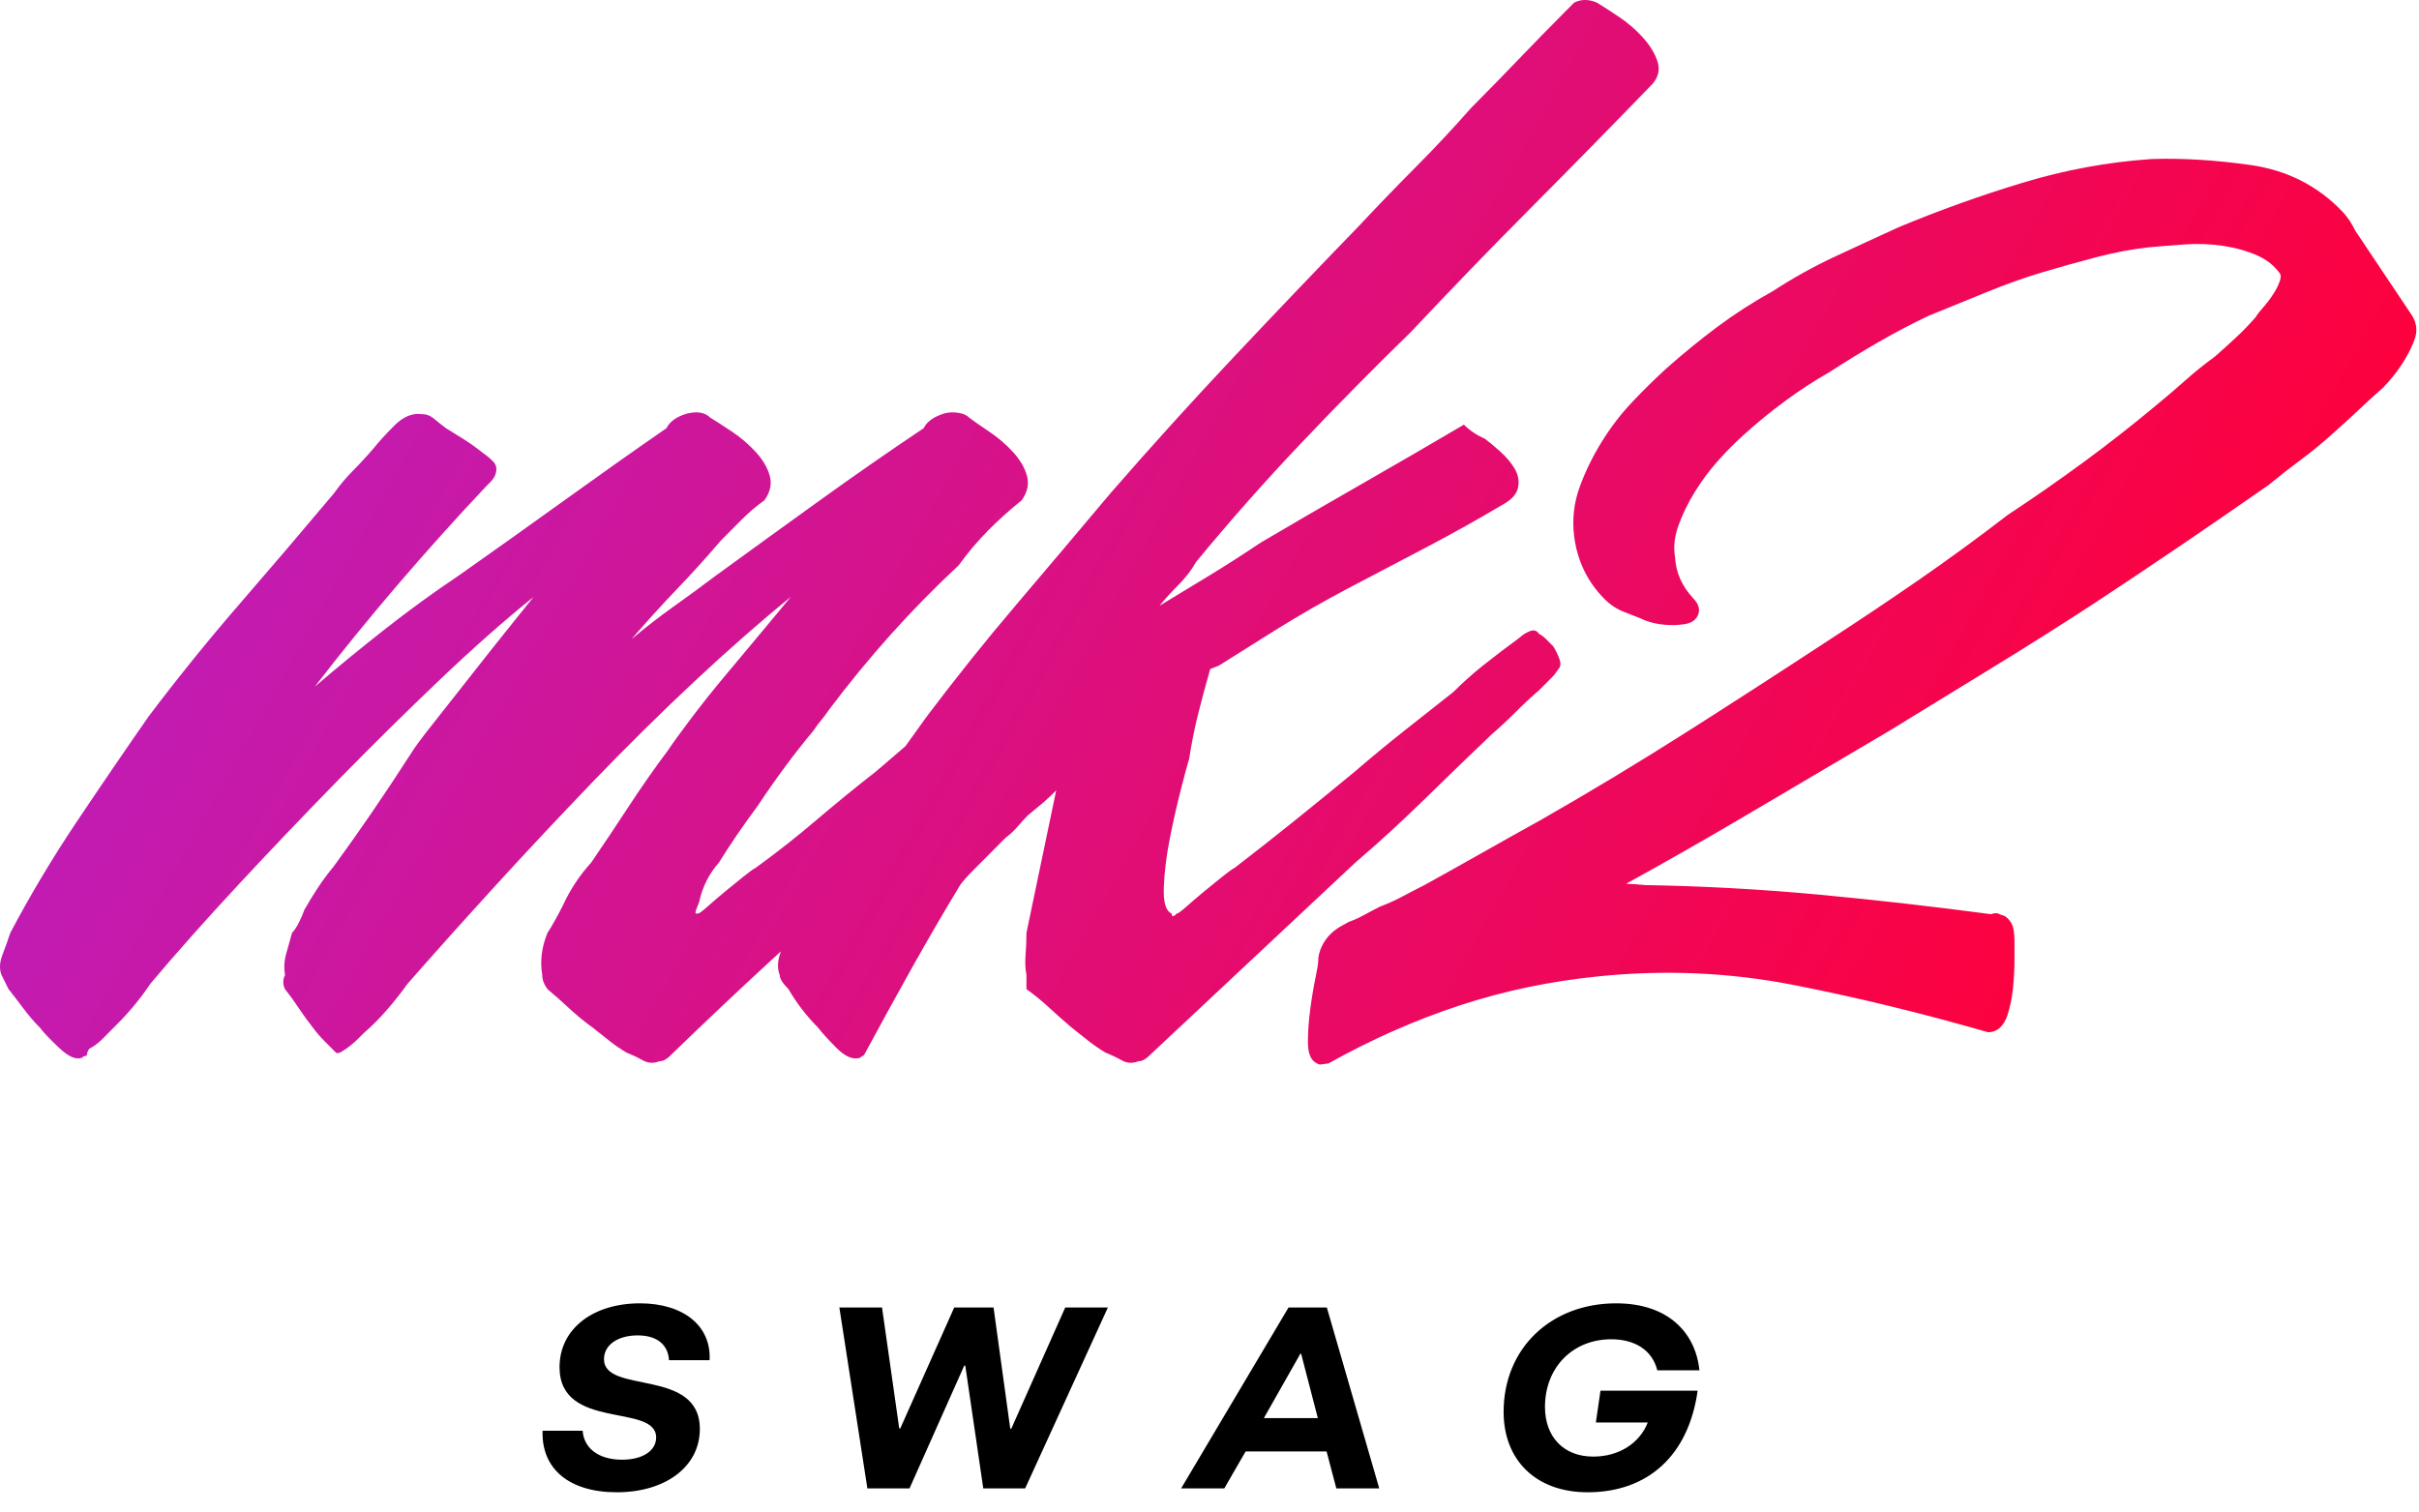
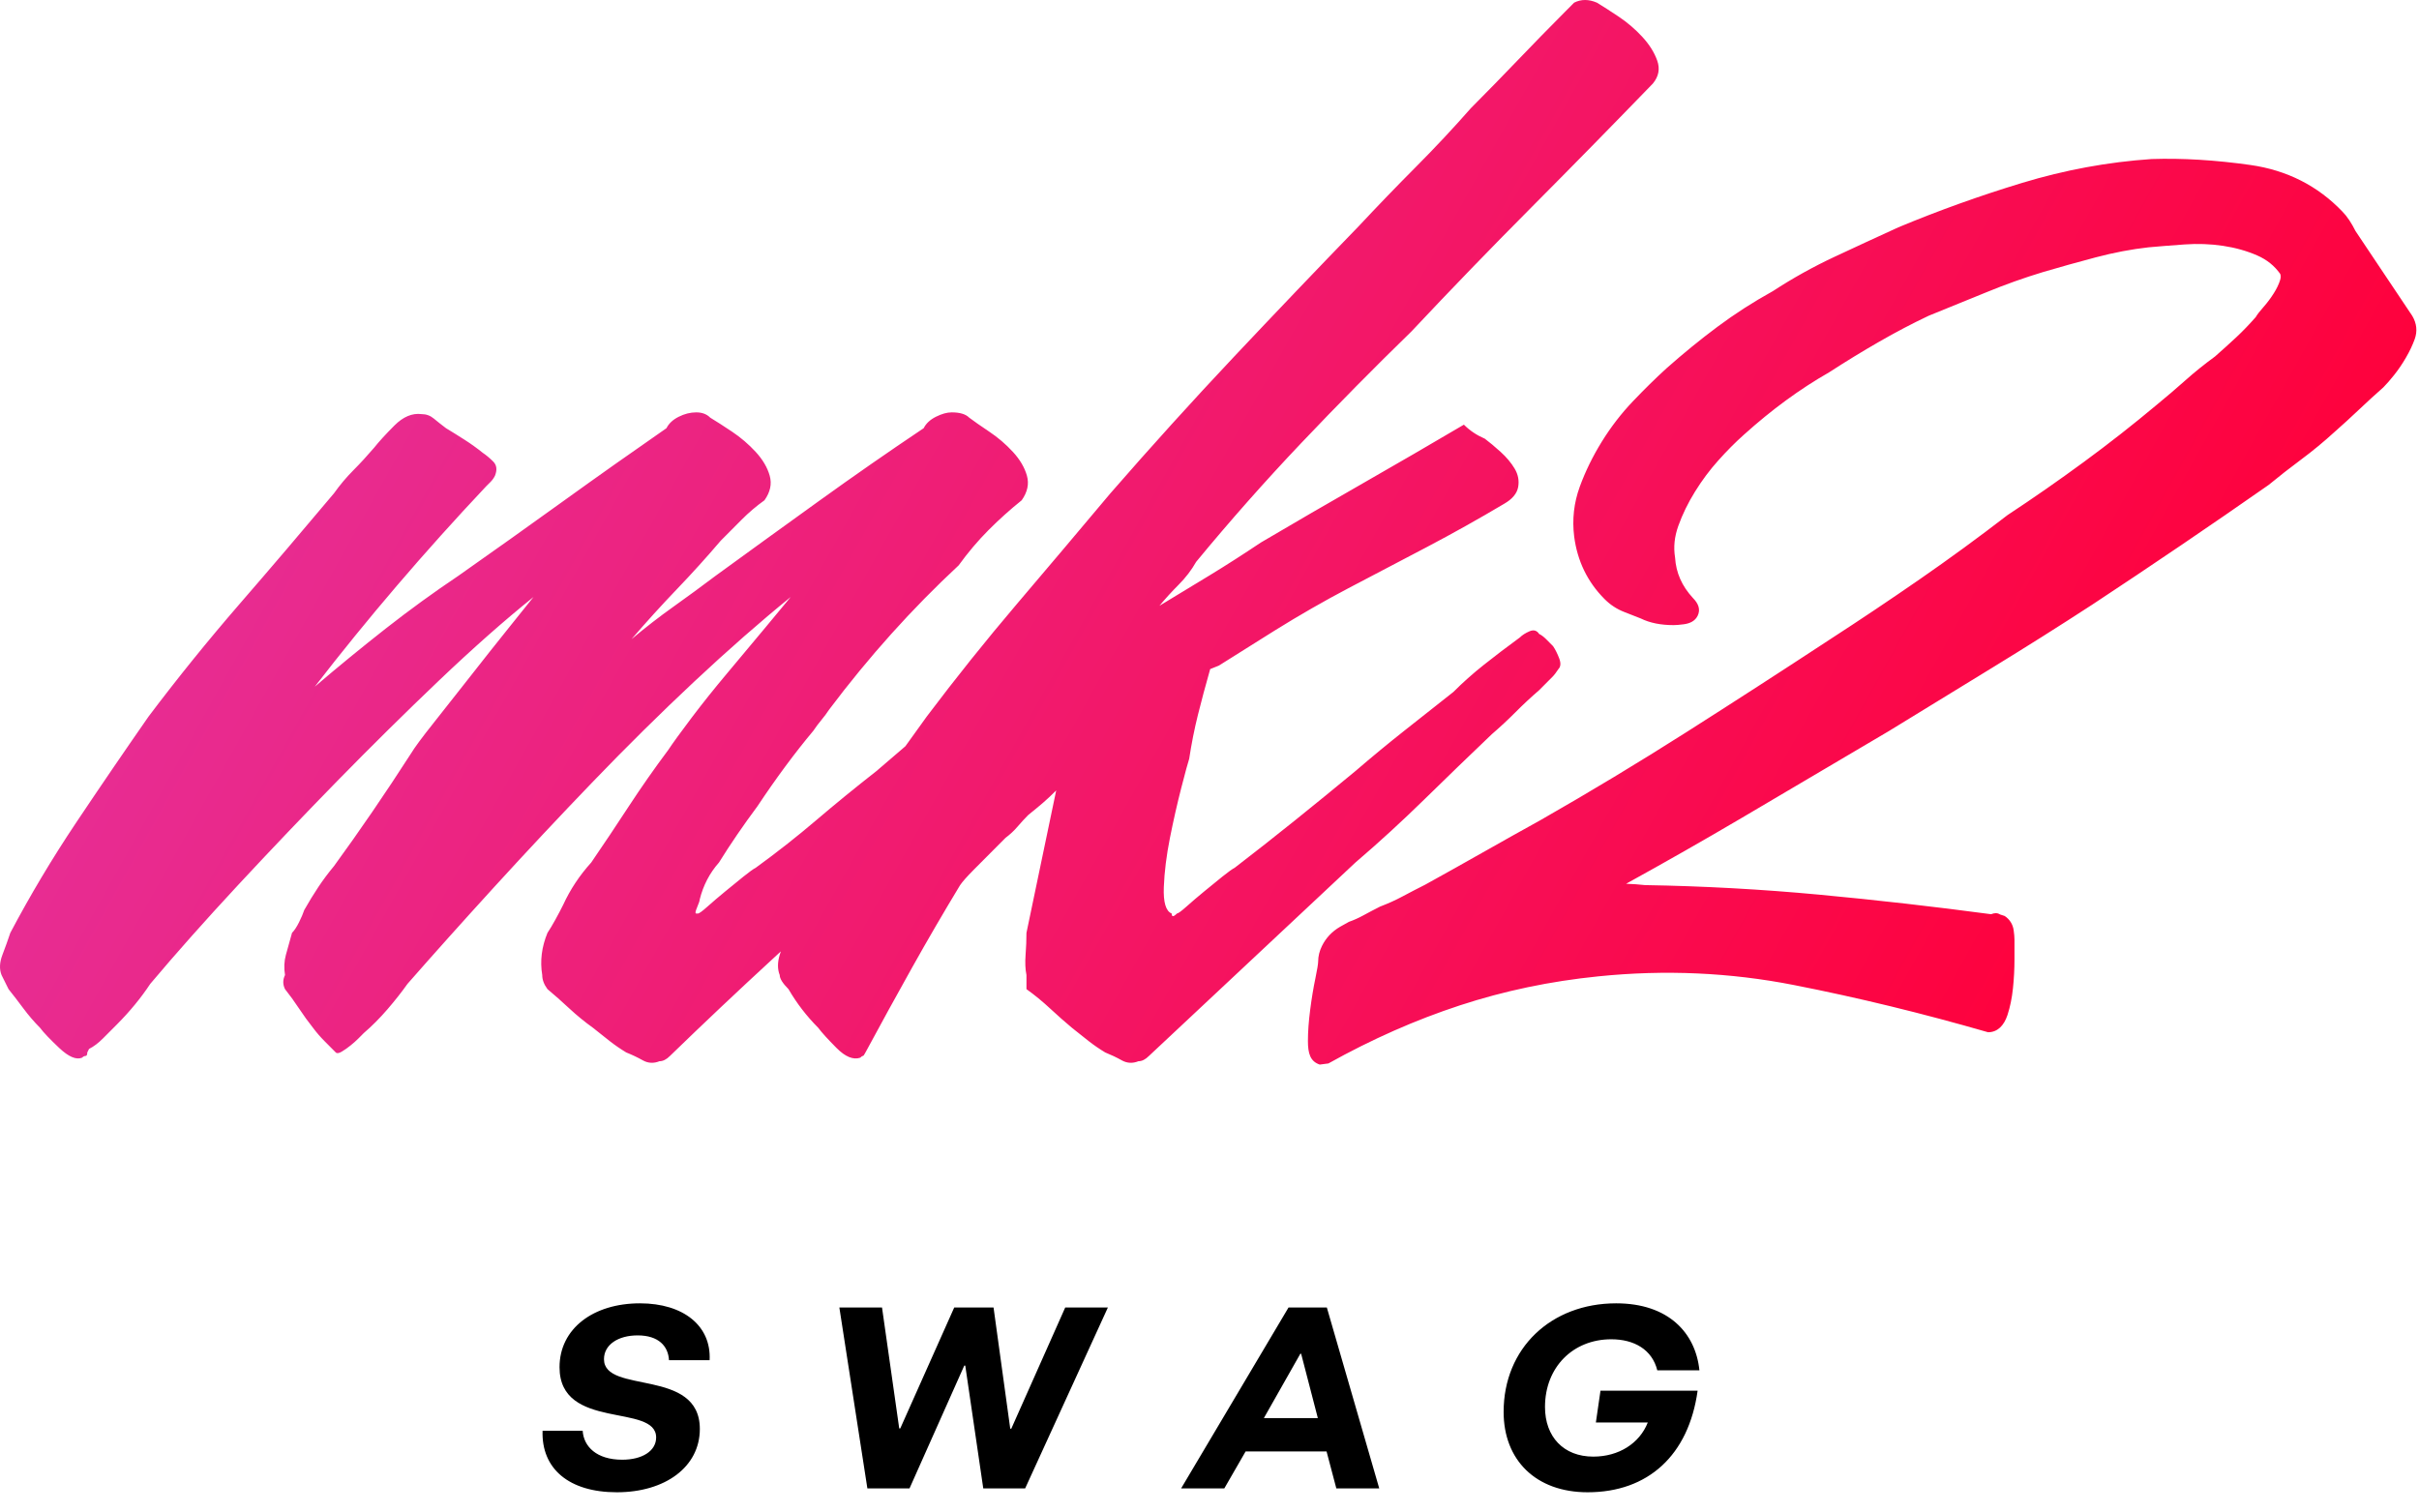
- <svg xmlns="http://www.w3.org/2000/svg" width="112px" height="70px" viewBox="0 0 112 70" version="1.1">
+ <svg xmlns="http://www.w3.org/2000/svg" width="96px" height="60px" viewBox="0 0 96 60" version="1.1">
  <defs>
    <linearGradient x1="4.053%" y1="50%" x2="92.568%" y2="71.404%" id="linearGradient-1">
-       <stop stop-color="#BE1DBA" offset="0%" />
+       <stop stop-color="#E62F98" offset="0%" />
      <stop stop-color="#FF003A" offset="100%" />
    </linearGradient>
  </defs>
-   <g id="Home" stroke="none" stroke-width="1" fill="none" fill-rule="evenodd" transform="translate(-910, -70)">
-     <g id="Group-10">
-       <g id="logo" transform="translate(910, 70)">
-         <g id="Group" fill="url(#linearGradient-1)">
-           <path d="M41.92,34.559 C42.245,34.1 42.574,33.642 42.907,33.185 C44.257,31.394 45.648,29.656 47.079,27.973 C48.511,26.29 49.955,24.58 51.414,22.843 C53.304,20.671 55.208,18.567 57.125,16.532 C59.043,14.496 60.973,12.473 62.918,10.465 C63.782,9.542 64.66,8.632 65.551,7.736 C66.442,6.841 67.293,5.931 68.103,5.008 C68.859,4.248 69.588,3.502 70.29,2.769 C70.992,2.036 71.721,1.289 72.478,0.529 L72.883,0.122 C73.207,-0.041 73.558,-0.041 73.936,0.122 C74.206,0.285 74.543,0.502 74.948,0.774 C75.354,1.045 75.718,1.357 76.042,1.71 C76.366,2.063 76.596,2.43 76.731,2.81 C76.866,3.19 76.798,3.542 76.528,3.868 C74.638,5.823 72.761,7.736 70.898,9.609 C69.034,11.482 67.185,13.396 65.348,15.351 C63.62,17.034 61.919,18.757 60.244,20.522 C58.57,22.286 56.95,24.119 55.383,26.019 C55.167,26.399 54.897,26.752 54.573,27.077 C54.249,27.403 53.952,27.729 53.682,28.055 C54.492,27.566 55.275,27.091 56.032,26.63 C56.788,26.168 57.571,25.666 58.381,25.123 C59.947,24.2 61.514,23.291 63.08,22.395 C64.646,21.499 66.212,20.59 67.779,19.667 C68.049,19.938 68.373,20.155 68.751,20.318 C68.967,20.481 69.21,20.685 69.48,20.929 C69.75,21.173 69.966,21.431 70.128,21.703 C70.29,21.974 70.344,22.259 70.29,22.558 C70.236,22.856 70.02,23.114 69.642,23.331 C68.454,24.037 67.266,24.702 66.077,25.327 C64.889,25.951 63.674,26.589 62.432,27.24 C61.297,27.838 60.163,28.489 59.029,29.195 L56.437,30.824 L56.032,30.986 C55.815,31.746 55.626,32.452 55.464,33.104 C55.302,33.755 55.167,34.434 55.059,35.14 C55.005,35.303 54.884,35.75 54.695,36.483 C54.506,37.216 54.33,37.99 54.168,38.804 C54.006,39.619 53.912,40.379 53.885,41.084 C53.858,41.79 53.979,42.197 54.249,42.306 C54.249,42.469 54.33,42.469 54.492,42.306 C54.546,42.306 54.695,42.197 54.938,41.98 C55.181,41.763 55.451,41.532 55.748,41.288 C56.045,41.044 56.329,40.813 56.599,40.596 C56.869,40.379 57.058,40.243 57.166,40.189 C58.084,39.483 59.016,38.75 59.961,37.99 C60.906,37.23 61.838,36.47 62.756,35.71 C63.512,35.058 64.268,34.434 65.024,33.837 L67.293,32.045 C67.725,31.611 68.197,31.19 68.71,30.783 C69.223,30.376 69.777,29.955 70.371,29.521 C70.479,29.412 70.628,29.317 70.817,29.236 C71.006,29.154 71.154,29.195 71.262,29.358 C71.37,29.412 71.478,29.493 71.586,29.602 L71.91,29.928 C72.018,30.091 72.113,30.281 72.194,30.498 C72.275,30.715 72.261,30.878 72.153,30.986 C72.045,31.149 71.964,31.258 71.91,31.312 L71.262,31.964 C70.884,32.289 70.52,32.629 70.169,32.982 C69.818,33.334 69.453,33.674 69.075,34 C68.049,34.977 67.009,35.981 65.956,37.013 C64.903,38.044 63.836,39.021 62.756,39.944 C61.135,41.465 59.542,42.958 57.976,44.423 C56.41,45.889 54.816,47.382 53.196,48.902 C53.034,49.065 52.872,49.147 52.71,49.147 C52.44,49.255 52.183,49.242 51.94,49.106 C51.697,48.97 51.441,48.848 51.171,48.739 C50.901,48.577 50.644,48.4 50.401,48.21 C50.158,48.02 49.901,47.817 49.631,47.599 C49.307,47.328 48.97,47.029 48.619,46.704 C48.268,46.378 47.903,46.079 47.525,45.808 L47.525,45.156 C47.471,44.885 47.457,44.573 47.484,44.22 C47.511,43.867 47.525,43.528 47.525,43.202 L48.902,36.605 C48.686,36.823 48.484,37.013 48.295,37.176 C48.106,37.338 47.876,37.528 47.606,37.746 C47.444,37.908 47.282,38.085 47.12,38.275 C46.958,38.465 46.769,38.641 46.553,38.804 L45.095,40.27 C44.77,40.596 44.554,40.84 44.446,41.003 C43.69,42.252 42.948,43.528 42.218,44.831 C41.489,46.134 40.774,47.436 40.072,48.739 C40.018,48.848 39.977,48.902 39.95,48.902 C39.923,48.902 39.883,48.929 39.829,48.984 C39.504,49.092 39.14,48.943 38.735,48.536 C38.33,48.129 38.046,47.817 37.884,47.599 C37.344,47.056 36.885,46.459 36.507,45.808 C36.237,45.536 36.102,45.319 36.102,45.156 C35.994,44.885 35.994,44.573 36.102,44.22 C36.118,44.166 36.135,44.113 36.153,44.06 C36.022,44.181 35.89,44.303 35.759,44.423 C34.166,45.889 32.586,47.382 31.02,48.902 C30.858,49.065 30.696,49.147 30.534,49.147 C30.264,49.255 30.007,49.242 29.764,49.106 C29.521,48.97 29.264,48.848 28.994,48.739 C28.724,48.577 28.468,48.4 28.225,48.21 C27.982,48.02 27.725,47.817 27.455,47.599 C27.077,47.328 26.712,47.029 26.361,46.704 C26.01,46.378 25.673,46.079 25.349,45.808 C25.187,45.591 25.106,45.373 25.106,45.156 C24.998,44.505 25.079,43.853 25.349,43.202 C25.457,43.039 25.578,42.835 25.713,42.591 C25.848,42.347 25.97,42.116 26.078,41.899 C26.402,41.193 26.834,40.542 27.374,39.944 C27.968,39.076 28.549,38.207 29.116,37.338 C29.683,36.47 30.291,35.601 30.939,34.732 C31.155,34.407 31.519,33.905 32.032,33.226 C32.545,32.547 33.099,31.855 33.693,31.149 C34.287,30.444 34.854,29.765 35.394,29.113 L36.61,27.648 C35.205,28.788 33.72,30.091 32.154,31.556 C30.588,33.022 29.021,34.57 27.455,36.198 C25.889,37.827 24.363,39.456 22.878,41.084 C21.392,42.713 20.056,44.206 18.867,45.563 C18.597,45.944 18.287,46.337 17.936,46.744 C17.585,47.151 17.22,47.518 16.842,47.844 L16.599,48.088 C16.491,48.197 16.37,48.305 16.234,48.414 C16.099,48.522 15.964,48.617 15.829,48.699 C15.694,48.78 15.6,48.794 15.546,48.739 L15.019,48.21 C14.83,48.02 14.655,47.817 14.493,47.599 C14.277,47.328 14.061,47.029 13.845,46.704 C13.628,46.378 13.412,46.079 13.196,45.808 C13.088,45.591 13.088,45.373 13.196,45.156 C13.142,44.831 13.156,44.518 13.237,44.22 C13.318,43.921 13.412,43.582 13.52,43.202 C13.628,43.093 13.737,42.93 13.845,42.713 C13.953,42.496 14.034,42.306 14.088,42.143 C14.304,41.763 14.52,41.41 14.736,41.084 C14.952,40.759 15.195,40.433 15.465,40.107 C16.059,39.293 16.653,38.451 17.247,37.583 C17.841,36.714 18.435,35.818 19.029,34.895 C19.192,34.624 19.543,34.149 20.083,33.47 C20.623,32.792 21.19,32.072 21.784,31.312 C22.378,30.552 22.959,29.819 23.526,29.113 C24.093,28.408 24.484,27.919 24.701,27.648 C23.35,28.733 21.892,30.023 20.326,31.516 C18.759,33.009 17.193,34.556 15.627,36.158 C14.061,37.759 12.521,39.374 11.009,41.003 C9.497,42.632 8.146,44.152 6.958,45.563 C6.526,46.215 6.013,46.839 5.419,47.436 L4.771,48.088 C4.555,48.305 4.339,48.468 4.123,48.577 L4.042,48.739 C4.042,48.848 4.015,48.902 3.961,48.902 C3.907,48.902 3.853,48.929 3.799,48.984 C3.529,49.092 3.178,48.943 2.746,48.536 C2.313,48.129 2.016,47.817 1.854,47.599 C1.584,47.328 1.328,47.029 1.085,46.704 C0.842,46.378 0.612,46.079 0.396,45.808 L0.072,45.156 C-0.036,44.885 -0.023,44.573 0.113,44.22 C0.248,43.867 0.369,43.528 0.477,43.202 C1.395,41.465 2.408,39.768 3.515,38.112 C4.622,36.456 5.743,34.814 6.877,33.185 C8.228,31.394 9.632,29.656 11.09,27.973 C12.548,26.29 14.007,24.58 15.465,22.843 C15.735,22.463 16.032,22.11 16.356,21.784 C16.68,21.458 17.004,21.106 17.328,20.725 C17.544,20.454 17.855,20.115 18.26,19.708 C18.665,19.3 19.083,19.124 19.516,19.178 C19.732,19.178 19.921,19.246 20.083,19.382 C20.245,19.518 20.434,19.667 20.65,19.83 C20.92,19.993 21.203,20.169 21.5,20.359 C21.797,20.549 22.081,20.753 22.351,20.97 C22.513,21.078 22.675,21.214 22.837,21.377 C22.999,21.54 23.026,21.757 22.918,22.028 C22.864,22.137 22.797,22.232 22.716,22.313 L22.513,22.517 C19.651,25.557 17.004,28.652 14.574,31.801 C15.654,30.878 16.748,29.982 17.855,29.113 C18.962,28.245 20.083,27.43 21.217,26.67 C22.837,25.53 24.457,24.377 26.078,23.209 C27.698,22.042 29.291,20.915 30.858,19.83 C30.966,19.613 31.155,19.436 31.425,19.3 C31.695,19.165 31.965,19.097 32.235,19.097 C32.505,19.097 32.721,19.178 32.883,19.341 C33.153,19.504 33.491,19.721 33.896,19.993 C34.301,20.264 34.665,20.576 34.989,20.929 C35.313,21.282 35.53,21.648 35.638,22.028 C35.746,22.408 35.665,22.789 35.394,23.169 C35.016,23.44 34.665,23.739 34.341,24.064 L33.369,25.042 C32.721,25.802 32.046,26.548 31.344,27.281 C30.642,28.014 29.939,28.788 29.237,29.602 C29.885,29.059 30.534,28.557 31.182,28.095 C31.83,27.634 32.478,27.159 33.126,26.67 C34.692,25.53 36.286,24.377 37.906,23.209 C39.526,22.042 41.147,20.915 42.767,19.83 C42.875,19.613 43.064,19.436 43.334,19.3 C43.604,19.165 43.847,19.097 44.063,19.097 C44.441,19.097 44.711,19.178 44.873,19.341 C45.089,19.504 45.4,19.721 45.805,19.993 C46.21,20.264 46.575,20.576 46.899,20.929 C47.223,21.282 47.439,21.648 47.547,22.028 C47.655,22.408 47.574,22.789 47.304,23.169 C46.764,23.603 46.25,24.064 45.764,24.553 C45.278,25.042 44.819,25.584 44.387,26.182 C42.227,28.19 40.228,30.416 38.392,32.859 C38.284,33.022 38.162,33.185 38.027,33.348 C37.892,33.511 37.771,33.674 37.663,33.837 C36.799,34.868 35.935,36.035 35.07,37.338 C34.746,37.773 34.436,38.207 34.139,38.641 C33.842,39.076 33.558,39.51 33.288,39.944 C32.856,40.433 32.559,41.003 32.397,41.655 C32.397,41.709 32.356,41.831 32.275,42.021 C32.194,42.211 32.181,42.306 32.235,42.306 L32.316,42.306 C32.37,42.306 32.518,42.197 32.762,41.98 C33.005,41.763 33.275,41.532 33.572,41.288 C33.869,41.044 34.152,40.813 34.422,40.596 C34.692,40.379 34.881,40.243 34.989,40.189 C35.962,39.483 36.893,38.75 37.784,37.99 C38.676,37.23 39.607,36.47 40.579,35.71 C41.036,35.316 41.483,34.933 41.92,34.559 Z M76.161,40.989 C78.873,41.035 81.563,41.183 84.231,41.433 C86.862,41.68 89.514,41.981 92.189,42.338 C92.341,42.278 92.471,42.267 92.604,42.35 L92.817,42.42 C93.049,42.575 93.193,42.803 93.233,43.079 C93.258,43.255 93.271,43.398 93.271,43.512 L93.271,44.431 C93.271,44.876 93.247,45.322 93.201,45.767 C93.152,46.227 93.067,46.642 92.945,47.012 C92.782,47.503 92.482,47.804 92.048,47.804 C89.01,46.929 86.054,46.206 83.065,45.619 C80.102,45.036 77.084,44.902 74.009,45.216 C71.781,45.44 69.643,45.887 67.595,46.559 C65.543,47.231 63.514,48.128 61.505,49.25 L61.104,49.302 C60.666,49.155 60.557,48.789 60.557,48.208 C60.557,47.781 60.592,47.298 60.662,46.76 C60.731,46.227 60.812,45.741 60.904,45.298 C60.988,44.896 61.031,44.63 61.031,44.533 C61.031,44.285 61.092,44.041 61.21,43.804 C61.395,43.431 61.677,43.134 62.046,42.919 L62.456,42.691 C62.682,42.611 62.899,42.515 63.107,42.401 C63.359,42.262 63.623,42.124 63.899,41.985 C64.282,41.838 64.616,41.687 64.938,41.514 C65.28,41.331 65.633,41.148 65.983,40.972 C66.885,40.473 67.775,39.975 68.654,39.477 C69.536,38.977 70.429,38.477 71.328,37.98 C73.624,36.667 75.876,35.309 78.083,33.906 C80.293,32.5 82.503,31.072 84.715,29.62 C86.111,28.714 87.496,27.786 88.87,26.836 C90.241,25.887 91.601,24.893 92.949,23.853 C94.142,23.068 95.31,22.255 96.478,21.397 C97.645,20.54 98.766,19.661 99.846,18.757 C100.338,18.352 100.786,17.969 101.188,17.61 C101.6,17.242 102.057,16.874 102.558,16.507 C102.911,16.196 103.242,15.897 103.551,15.608 C103.847,15.333 104.143,15.025 104.44,14.686 C104.512,14.561 104.633,14.408 104.81,14.207 C104.976,14.02 105.132,13.811 105.278,13.579 C105.417,13.36 105.514,13.156 105.57,12.968 C105.605,12.849 105.604,12.759 105.573,12.682 C105.303,12.305 104.952,12.023 104.513,11.831 C104.027,11.619 103.498,11.47 102.923,11.385 C102.344,11.298 101.753,11.277 101.151,11.32 C100.521,11.365 99.959,11.41 99.474,11.455 C98.682,11.543 97.866,11.698 97.027,11.92 C96.173,12.146 95.365,12.372 94.603,12.597 C93.713,12.865 92.834,13.178 91.966,13.536 C91.089,13.898 90.2,14.26 89.3,14.622 C88.546,14.979 87.78,15.381 87.003,15.827 C86.22,16.277 85.448,16.75 84.686,17.245 C83.338,18.013 82.03,18.972 80.741,20.133 C80.346,20.486 79.951,20.884 79.555,21.326 C79.164,21.762 78.806,22.242 78.48,22.766 C78.157,23.286 77.899,23.816 77.706,24.355 C77.526,24.857 77.477,25.342 77.555,25.815 C77.6,26.531 77.875,27.145 78.389,27.701 C78.635,27.948 78.746,28.227 78.601,28.518 C78.481,28.758 78.249,28.875 77.946,28.913 C77.75,28.937 77.6,28.95 77.489,28.95 C76.895,28.95 76.387,28.849 75.968,28.642 C75.747,28.554 75.494,28.454 75.209,28.344 C74.862,28.21 74.554,28.008 74.288,27.74 C73.501,26.949 73.031,25.98 72.884,24.845 C72.785,24.054 72.872,23.284 73.143,22.541 C73.401,21.834 73.741,21.139 74.161,20.458 C74.583,19.776 75.063,19.152 75.602,18.586 C76.127,18.035 76.642,17.529 77.15,17.065 C77.926,16.377 78.714,15.734 79.513,15.137 C80.314,14.539 81.172,13.987 82.086,13.481 C83.001,12.884 83.951,12.355 84.934,11.895 C85.906,11.441 86.889,10.987 87.896,10.527 C89.759,9.75 91.668,9.065 93.622,8.471 C95.592,7.872 97.587,7.504 99.618,7.365 C101.042,7.318 102.567,7.411 104.192,7.641 C105.885,7.88 107.312,8.604 108.454,9.799 C108.564,9.911 108.671,10.045 108.776,10.203 C108.872,10.348 108.967,10.513 109.06,10.699 L111.687,14.626 C111.897,14.977 111.932,15.345 111.799,15.712 C111.7,15.986 111.566,16.269 111.396,16.562 C111.228,16.851 111.047,17.117 110.854,17.36 C110.665,17.598 110.497,17.791 110.35,17.939 C109.972,18.272 109.604,18.609 109.223,18.968 C108.836,19.335 108.46,19.678 108.101,19.994 C107.594,20.457 107.076,20.886 106.545,21.28 C106.031,21.662 105.529,22.055 105.038,22.459 C102.345,24.341 99.634,26.181 96.875,27.999 C95.337,28.999 93.788,29.977 92.227,30.932 C90.67,31.885 89.079,32.86 87.448,33.862 C85.145,35.223 82.877,36.562 80.642,37.878 C78.892,38.909 77.108,39.925 75.29,40.928 C75.585,40.937 75.876,40.958 76.161,40.989 Z" id="Combined-Shape" />
-         </g>
-         <g id="Group-2" transform="translate(25.02564, 60.26165)" fill="#000000">
-           <path d="M3.534,8.847 C1.321,8.847 0.036,7.758 0.096,5.999 L1.952,5.999 C1.999,6.729 2.594,7.339 3.784,7.339 C4.712,7.339 5.354,6.932 5.354,6.31 C5.354,4.706 0.881,6.01 0.881,3.054 C0.881,1.27 2.439,0.097 4.605,0.097 C6.615,0.097 7.912,1.139 7.829,2.731 L5.949,2.731 C5.913,2.084 5.473,1.582 4.498,1.582 C3.593,1.582 2.939,2.013 2.939,2.683 C2.939,4.323 7.377,3.066 7.377,5.915 C7.377,7.674 5.771,8.847 3.534,8.847 Z M15.134,8.668 L13.837,0.289 L15.812,0.289 L16.609,5.891 L16.657,5.891 L19.155,0.289 L20.976,0.289 L21.749,5.903 L21.797,5.903 L24.295,0.289 L26.27,0.289 L22.439,8.668 L20.5,8.668 L19.667,2.982 L19.619,2.982 L17.085,8.668 L15.134,8.668 Z M29.661,8.668 L34.634,0.289 L36.407,0.289 L38.834,8.668 L36.847,8.668 L36.395,6.956 L32.647,6.956 L31.659,8.668 L29.661,8.668 Z M33.492,5.412 L35.99,5.412 L35.217,2.432 L35.181,2.432 L33.492,5.412 Z M48.482,8.847 C46.079,8.847 44.592,7.351 44.592,5.125 C44.592,2.168 46.793,0.097 49.803,0.097 C52.218,0.097 53.479,1.462 53.658,3.198 L51.707,3.198 C51.469,2.24 50.636,1.761 49.577,1.761 C47.804,1.761 46.507,3.054 46.507,4.897 C46.507,6.274 47.364,7.195 48.744,7.195 C49.922,7.195 50.886,6.585 51.266,5.615 L48.863,5.615 L49.077,4.143 L53.575,4.143 C53.158,7.136 51.278,8.847 48.482,8.847 Z" id="SWAG" />
-         </g>
+   <g id="Home" stroke="none" stroke-width="1" fill="none" fill-rule="evenodd" transform="translate(-912, -80)">
+     <g id="logo-copy" transform="translate(912, 80)">
+       <g id="Group" fill="url(#linearGradient-1)">
+         <path d="M35.931,29.622 C36.21,29.229 36.492,28.836 36.778,28.444 C37.935,26.909 39.127,25.42 40.354,23.977 C41.581,22.535 42.819,21.069 44.069,19.58 C45.689,17.718 47.321,15.915 48.964,14.17 C50.608,12.425 52.263,10.691 53.93,8.97 C54.67,8.179 55.422,7.399 56.186,6.631 C56.95,5.863 57.679,5.084 58.374,4.293 C59.022,3.641 59.647,3.002 60.249,2.373 C60.851,1.745 61.475,1.105 62.124,0.454 L62.471,0.105 C62.749,-0.035 63.049,-0.035 63.374,0.105 C63.605,0.244 63.894,0.43 64.242,0.663 C64.589,0.896 64.901,1.163 65.179,1.466 C65.457,1.768 65.654,2.082 65.769,2.408 C65.885,2.734 65.827,3.036 65.596,3.316 C63.975,4.991 62.367,6.631 60.769,8.237 C59.172,9.842 57.587,11.482 56.013,13.158 C54.531,14.6 53.073,16.078 51.638,17.59 C50.203,19.103 48.814,20.673 47.471,22.302 C47.286,22.628 47.055,22.93 46.777,23.209 C46.499,23.488 46.245,23.768 46.013,24.047 C46.708,23.628 47.379,23.221 48.027,22.825 C48.675,22.43 49.346,21.999 50.041,21.534 C51.383,20.743 52.726,19.963 54.068,19.196 C55.411,18.428 56.753,17.648 58.096,16.857 C58.327,17.09 58.605,17.276 58.929,17.416 C59.114,17.555 59.323,17.73 59.554,17.939 C59.786,18.149 59.971,18.37 60.11,18.602 C60.249,18.835 60.295,19.079 60.249,19.335 C60.202,19.591 60.017,19.812 59.693,19.998 C58.675,20.603 57.656,21.173 56.638,21.709 C55.619,22.244 54.578,22.79 53.513,23.349 C52.541,23.861 51.569,24.419 50.596,25.024 L48.374,26.42 L48.027,26.56 C47.842,27.211 47.68,27.816 47.541,28.375 C47.402,28.933 47.286,29.515 47.194,30.12 C47.147,30.259 47.043,30.643 46.881,31.271 C46.719,31.9 46.569,32.563 46.43,33.261 C46.291,33.959 46.21,34.61 46.187,35.215 C46.164,35.82 46.268,36.169 46.499,36.262 C46.499,36.402 46.569,36.402 46.708,36.262 C46.754,36.262 46.881,36.169 47.09,35.983 C47.298,35.797 47.529,35.599 47.784,35.39 C48.039,35.18 48.282,34.983 48.513,34.796 C48.745,34.61 48.907,34.494 48.999,34.447 C49.786,33.842 50.585,33.214 51.395,32.563 C52.205,31.911 53.004,31.26 53.791,30.608 C54.439,30.05 55.087,29.515 55.735,29.003 L57.679,27.467 C58.05,27.095 58.455,26.734 58.895,26.385 C59.334,26.036 59.809,25.676 60.318,25.303 C60.411,25.21 60.538,25.129 60.7,25.059 C60.862,24.989 60.989,25.024 61.082,25.164 C61.175,25.21 61.267,25.28 61.36,25.373 L61.637,25.652 C61.73,25.792 61.811,25.955 61.881,26.141 C61.95,26.327 61.938,26.467 61.846,26.56 C61.753,26.699 61.684,26.792 61.637,26.839 L61.082,27.397 C60.758,27.677 60.445,27.967 60.145,28.27 C59.844,28.572 59.531,28.863 59.207,29.142 C58.327,29.98 57.436,30.841 56.534,31.725 C55.631,32.609 54.717,33.447 53.791,34.238 C52.402,35.541 51.036,36.821 49.694,38.077 C48.351,39.334 46.985,40.613 45.597,41.916 C45.458,42.056 45.319,42.126 45.18,42.126 C44.948,42.219 44.729,42.207 44.52,42.091 C44.312,41.974 44.092,41.87 43.861,41.777 C43.629,41.637 43.409,41.486 43.201,41.323 C42.993,41.16 42.773,40.986 42.541,40.799 C42.263,40.567 41.974,40.311 41.673,40.032 C41.372,39.752 41.06,39.496 40.736,39.264 L40.736,38.705 C40.689,38.473 40.678,38.205 40.701,37.903 C40.724,37.6 40.736,37.309 40.736,37.03 L41.916,31.376 C41.731,31.562 41.557,31.725 41.395,31.865 C41.233,32.004 41.037,32.167 40.805,32.353 C40.666,32.493 40.527,32.644 40.388,32.807 C40.25,32.97 40.088,33.121 39.902,33.261 L38.652,34.517 C38.375,34.796 38.189,35.006 38.097,35.145 C37.449,36.216 36.812,37.309 36.187,38.426 C35.562,39.543 34.949,40.66 34.347,41.777 C34.301,41.87 34.266,41.916 34.243,41.916 C34.22,41.916 34.185,41.94 34.139,41.986 C33.861,42.079 33.548,41.951 33.201,41.602 C32.854,41.253 32.611,40.986 32.472,40.799 C32.009,40.334 31.616,39.822 31.292,39.264 C31.06,39.031 30.944,38.845 30.944,38.705 C30.852,38.473 30.852,38.205 30.944,37.903 C30.958,37.857 30.973,37.811 30.988,37.766 C30.876,37.87 30.763,37.974 30.651,38.077 C29.285,39.334 27.931,40.613 26.588,41.916 C26.449,42.056 26.311,42.126 26.172,42.126 C25.94,42.219 25.72,42.207 25.512,42.091 C25.304,41.974 25.084,41.87 24.852,41.777 C24.621,41.637 24.401,41.486 24.193,41.323 C23.984,41.16 23.764,40.986 23.533,40.799 C23.209,40.567 22.896,40.311 22.595,40.032 C22.295,39.752 22.005,39.496 21.727,39.264 C21.589,39.078 21.519,38.892 21.519,38.705 C21.426,38.147 21.496,37.589 21.727,37.03 C21.82,36.891 21.924,36.716 22.04,36.507 C22.156,36.297 22.26,36.099 22.352,35.913 C22.63,35.308 23,34.75 23.463,34.238 C23.973,33.493 24.47,32.749 24.956,32.004 C25.443,31.26 25.963,30.515 26.519,29.771 C26.704,29.491 27.017,29.061 27.456,28.479 C27.896,27.898 28.371,27.304 28.88,26.699 C29.389,26.094 29.875,25.513 30.338,24.954 L31.38,23.698 C30.176,24.675 28.903,25.792 27.56,27.048 C26.218,28.305 24.875,29.631 23.533,31.027 C22.19,32.423 20.883,33.819 19.609,35.215 C18.336,36.611 17.191,37.891 16.172,39.054 C15.941,39.38 15.674,39.718 15.374,40.067 C15.073,40.416 14.76,40.73 14.436,41.009 L14.228,41.218 C14.135,41.311 14.031,41.404 13.915,41.497 C13.8,41.591 13.684,41.672 13.568,41.742 C13.452,41.812 13.371,41.823 13.325,41.777 L12.874,41.323 C12.712,41.16 12.561,40.986 12.422,40.799 C12.237,40.567 12.052,40.311 11.867,40.032 C11.682,39.752 11.496,39.496 11.311,39.264 C11.219,39.078 11.219,38.892 11.311,38.705 C11.265,38.426 11.276,38.159 11.346,37.903 C11.415,37.647 11.496,37.356 11.589,37.03 C11.682,36.937 11.774,36.797 11.867,36.611 C11.959,36.425 12.029,36.262 12.075,36.123 C12.26,35.797 12.445,35.494 12.631,35.215 C12.816,34.936 13.024,34.657 13.256,34.378 C13.765,33.68 14.274,32.958 14.783,32.214 C15.293,31.469 15.802,30.701 16.311,29.91 C16.45,29.678 16.751,29.27 17.214,28.689 C17.677,28.107 18.163,27.49 18.672,26.839 C19.181,26.188 19.679,25.559 20.165,24.954 C20.651,24.349 20.987,23.931 21.172,23.698 C20.015,24.629 18.765,25.734 17.422,27.013 C16.08,28.293 14.737,29.619 13.394,30.992 C12.052,32.365 10.733,33.749 9.436,35.145 C8.14,36.542 6.983,37.844 5.964,39.054 C5.594,39.613 5.154,40.148 4.645,40.66 L4.089,41.218 C3.904,41.404 3.719,41.544 3.534,41.637 L3.464,41.777 C3.464,41.87 3.441,41.916 3.395,41.916 C3.349,41.916 3.302,41.94 3.256,41.986 C3.025,42.079 2.724,41.951 2.353,41.602 C1.983,41.253 1.728,40.986 1.589,40.799 C1.358,40.567 1.138,40.311 0.93,40.032 C0.721,39.752 0.525,39.496 0.339,39.264 L0.062,38.705 C-0.031,38.473 -0.019,38.205 0.096,37.903 C0.212,37.6 0.316,37.309 0.409,37.03 C1.196,35.541 2.064,34.087 3.013,32.667 C3.962,31.248 4.923,29.84 5.895,28.444 C7.052,26.909 8.256,25.42 9.506,23.977 C10.756,22.535 12.006,21.069 13.256,19.58 C13.487,19.254 13.742,18.951 14.019,18.672 C14.297,18.393 14.575,18.09 14.853,17.765 C15.038,17.532 15.304,17.241 15.651,16.892 C15.999,16.543 16.357,16.392 16.728,16.438 C16.913,16.438 17.075,16.497 17.214,16.613 C17.353,16.729 17.515,16.857 17.7,16.997 C17.931,17.136 18.174,17.288 18.429,17.451 C18.684,17.613 18.927,17.788 19.158,17.974 C19.297,18.067 19.436,18.184 19.575,18.323 C19.714,18.463 19.737,18.649 19.644,18.882 C19.598,18.975 19.54,19.056 19.471,19.126 L19.297,19.3 C16.843,21.906 14.575,24.559 12.492,27.258 C13.418,26.467 14.355,25.699 15.304,24.954 C16.253,24.21 17.214,23.512 18.186,22.86 C19.575,21.883 20.964,20.894 22.352,19.894 C23.741,18.893 25.107,17.928 26.449,16.997 C26.542,16.811 26.704,16.659 26.936,16.543 C27.167,16.427 27.398,16.369 27.63,16.369 C27.861,16.369 28.047,16.438 28.185,16.578 C28.417,16.718 28.706,16.904 29.053,17.136 C29.401,17.369 29.713,17.637 29.991,17.939 C30.269,18.242 30.454,18.556 30.546,18.882 C30.639,19.207 30.57,19.533 30.338,19.859 C30.014,20.091 29.713,20.347 29.435,20.627 L28.602,21.464 C28.047,22.116 27.468,22.756 26.866,23.384 C26.264,24.012 25.662,24.675 25.061,25.373 C25.616,24.908 26.172,24.477 26.727,24.082 C27.283,23.686 27.838,23.279 28.394,22.86 C29.736,21.883 31.102,20.894 32.491,19.894 C33.88,18.893 35.268,17.928 36.657,16.997 C36.75,16.811 36.912,16.659 37.143,16.543 C37.375,16.427 37.583,16.369 37.768,16.369 C38.092,16.369 38.324,16.438 38.463,16.578 C38.648,16.718 38.914,16.904 39.261,17.136 C39.609,17.369 39.921,17.637 40.199,17.939 C40.477,18.242 40.662,18.556 40.754,18.882 C40.847,19.207 40.777,19.533 40.546,19.859 C40.083,20.231 39.643,20.627 39.227,21.045 C38.81,21.464 38.416,21.93 38.046,22.441 C36.194,24.163 34.481,26.071 32.907,28.165 C32.815,28.305 32.711,28.444 32.595,28.584 C32.479,28.724 32.375,28.863 32.282,29.003 C31.542,29.887 30.801,30.888 30.06,32.004 C29.783,32.377 29.516,32.749 29.262,33.121 C29.007,33.493 28.764,33.866 28.533,34.238 C28.162,34.657 27.908,35.145 27.769,35.704 C27.769,35.75 27.734,35.855 27.665,36.018 C27.595,36.181 27.584,36.262 27.63,36.262 L27.699,36.262 C27.746,36.262 27.873,36.169 28.081,35.983 C28.29,35.797 28.521,35.599 28.776,35.39 C29.03,35.18 29.273,34.983 29.505,34.796 C29.736,34.61 29.898,34.494 29.991,34.447 C30.824,33.842 31.623,33.214 32.387,32.563 C33.151,31.911 33.949,31.26 34.782,30.608 C35.174,30.271 35.557,29.942 35.931,29.622 Z M65.281,35.134 C67.606,35.173 69.911,35.3 72.198,35.514 C74.453,35.725 76.727,35.984 79.019,36.29 C79.15,36.238 79.261,36.229 79.375,36.3 L79.557,36.36 C79.756,36.493 79.88,36.688 79.914,36.925 C79.935,37.076 79.946,37.198 79.946,37.296 L79.946,38.083 C79.946,38.465 79.926,38.847 79.886,39.229 C79.845,39.623 79.772,39.978 79.667,40.296 C79.527,40.716 79.27,40.975 78.898,40.975 C76.295,40.225 73.761,39.605 71.198,39.102 C68.659,38.603 66.072,38.487 63.436,38.756 C61.526,38.948 59.694,39.332 57.938,39.908 C56.18,40.484 54.44,41.253 52.718,42.214 L52.375,42.259 C51.999,42.133 51.906,41.819 51.906,41.321 C51.906,40.955 51.936,40.541 51.996,40.08 C52.055,39.624 52.124,39.206 52.204,38.827 C52.276,38.482 52.312,38.254 52.312,38.171 C52.312,37.959 52.364,37.749 52.465,37.546 C52.624,37.226 52.866,36.972 53.183,36.788 L53.534,36.592 C53.727,36.524 53.913,36.441 54.092,36.343 C54.308,36.225 54.534,36.106 54.77,35.987 C55.099,35.861 55.385,35.732 55.662,35.583 C55.955,35.426 56.257,35.269 56.557,35.119 C57.33,34.692 58.093,34.264 58.847,33.837 C59.602,33.409 60.367,32.98 61.138,32.554 C63.107,31.429 65.037,30.265 66.928,29.062 C68.822,27.857 70.717,26.633 72.613,25.388 C73.81,24.612 74.997,23.817 76.174,23.002 C77.349,22.189 78.515,21.337 79.671,20.446 C80.693,19.773 81.694,19.076 82.695,18.341 C83.696,17.606 84.657,16.852 85.582,16.077 C86.004,15.73 86.388,15.402 86.732,15.095 C87.086,14.779 87.477,14.463 87.907,14.149 C88.209,13.883 88.493,13.626 88.758,13.379 C89.011,13.142 89.265,12.878 89.52,12.588 C89.582,12.481 89.685,12.349 89.837,12.178 C89.979,12.017 90.113,11.838 90.239,11.639 C90.357,11.452 90.44,11.276 90.489,11.115 C90.519,11.014 90.518,10.937 90.491,10.87 C90.26,10.547 89.959,10.306 89.582,10.141 C89.166,9.959 88.713,9.832 88.22,9.758 C87.723,9.684 87.217,9.666 86.7,9.703 C86.161,9.741 85.679,9.78 85.263,9.818 C84.584,9.894 83.885,10.027 83.166,10.217 C82.434,10.411 81.741,10.604 81.088,10.797 C80.326,11.027 79.572,11.296 78.828,11.603 C78.076,11.913 77.314,12.223 76.543,12.533 C75.896,12.839 75.24,13.183 74.574,13.566 C73.903,13.952 73.241,14.357 72.588,14.781 C71.433,15.44 70.312,16.261 69.207,17.257 C68.868,17.559 68.529,17.9 68.19,18.28 C67.855,18.653 67.548,19.064 67.269,19.514 C66.992,19.96 66.771,20.414 66.605,20.876 C66.451,21.306 66.409,21.721 66.476,22.127 C66.514,22.741 66.75,23.267 67.19,23.743 C67.401,23.956 67.496,24.194 67.372,24.444 C67.27,24.65 67.071,24.75 66.811,24.782 C66.643,24.804 66.514,24.814 66.419,24.814 C65.91,24.814 65.475,24.728 65.115,24.55 C64.926,24.475 64.709,24.389 64.465,24.295 C64.167,24.18 63.903,24.007 63.675,23.777 C63.001,23.099 62.598,22.269 62.472,21.296 C62.388,20.617 62.462,19.958 62.694,19.321 C62.915,18.715 63.206,18.119 63.567,17.535 C63.928,16.951 64.34,16.416 64.802,15.931 C65.252,15.459 65.693,15.025 66.129,14.627 C66.794,14.037 67.469,13.486 68.154,12.975 C68.841,12.462 69.576,11.989 70.36,11.555 C71.144,11.043 71.958,10.59 72.801,10.196 C73.634,9.806 74.476,9.417 75.339,9.023 C76.936,8.357 78.572,7.77 80.247,7.261 C81.936,6.748 83.646,6.432 85.387,6.313 C86.608,6.273 87.914,6.352 89.307,6.549 C90.758,6.755 91.982,7.375 92.96,8.399 C93.055,8.495 93.147,8.61 93.236,8.745 C93.319,8.869 93.4,9.011 93.48,9.171 L95.731,12.536 C95.912,12.838 95.942,13.153 95.828,13.467 C95.743,13.702 95.628,13.945 95.482,14.196 C95.338,14.444 95.183,14.672 95.018,14.88 C94.855,15.084 94.712,15.249 94.585,15.376 C94.262,15.661 93.946,15.95 93.62,16.259 C93.288,16.573 92.966,16.867 92.658,17.138 C92.224,17.535 91.779,17.902 91.324,18.24 C90.884,18.567 90.453,18.904 90.032,19.25 C87.725,20.863 85.4,22.44 83.036,23.999 C81.717,24.857 80.389,25.695 79.052,26.513 C77.717,27.33 76.353,28.166 74.955,29.024 C72.982,30.191 71.037,31.339 69.122,32.467 C67.622,33.35 66.093,34.221 64.534,35.081 C64.787,35.089 65.036,35.107 65.281,35.134 Z" id="Combined-Shape" />
+       </g>
+       <g id="Group-2" transform="translate(21.45055, 51.65285)" fill="#000000">
+         <path d="M3.029,7.583 C1.132,7.583 0.031,6.65 0.082,5.142 L1.673,5.142 C1.714,5.767 2.223,6.291 3.243,6.291 C4.039,6.291 4.589,5.942 4.589,5.408 C4.589,4.034 0.755,5.152 0.755,2.618 C0.755,1.089 2.091,0.083 3.947,0.083 C5.67,0.083 6.782,0.976 6.711,2.341 L5.099,2.341 C5.069,1.787 4.691,1.356 3.855,1.356 C3.08,1.356 2.519,1.725 2.519,2.3 C2.519,3.705 6.323,2.628 6.323,5.07 C6.323,6.578 4.946,7.583 3.029,7.583 Z M12.972,7.43 L11.86,0.248 L13.553,0.248 L14.236,5.049 L14.277,5.049 L16.419,0.248 L17.979,0.248 L18.642,5.06 L18.683,5.06 L20.824,0.248 L22.517,0.248 L19.233,7.43 L17.571,7.43 L16.857,2.556 L16.817,2.556 L14.644,7.43 L12.972,7.43 Z M25.423,7.43 L29.686,0.248 L31.206,0.248 L33.286,7.43 L31.583,7.43 L31.195,5.962 L27.983,5.962 L27.137,7.43 L25.423,7.43 Z M28.707,4.639 L30.849,4.639 L30.186,2.084 L30.155,2.084 L28.707,4.639 Z M41.556,7.583 C39.496,7.583 38.222,6.301 38.222,4.393 C38.222,1.858 40.108,0.083 42.688,0.083 C44.759,0.083 45.839,1.253 45.992,2.741 L44.32,2.741 C44.116,1.92 43.402,1.51 42.495,1.51 C40.975,1.51 39.864,2.618 39.864,4.198 C39.864,5.378 40.598,6.168 41.781,6.168 C42.79,6.168 43.616,5.644 43.943,4.813 L41.883,4.813 L42.066,3.551 L45.921,3.551 C45.564,6.116 43.953,7.583 41.556,7.583 Z" id="SWAG" />
      </g>
    </g>
  </g>
</svg>
